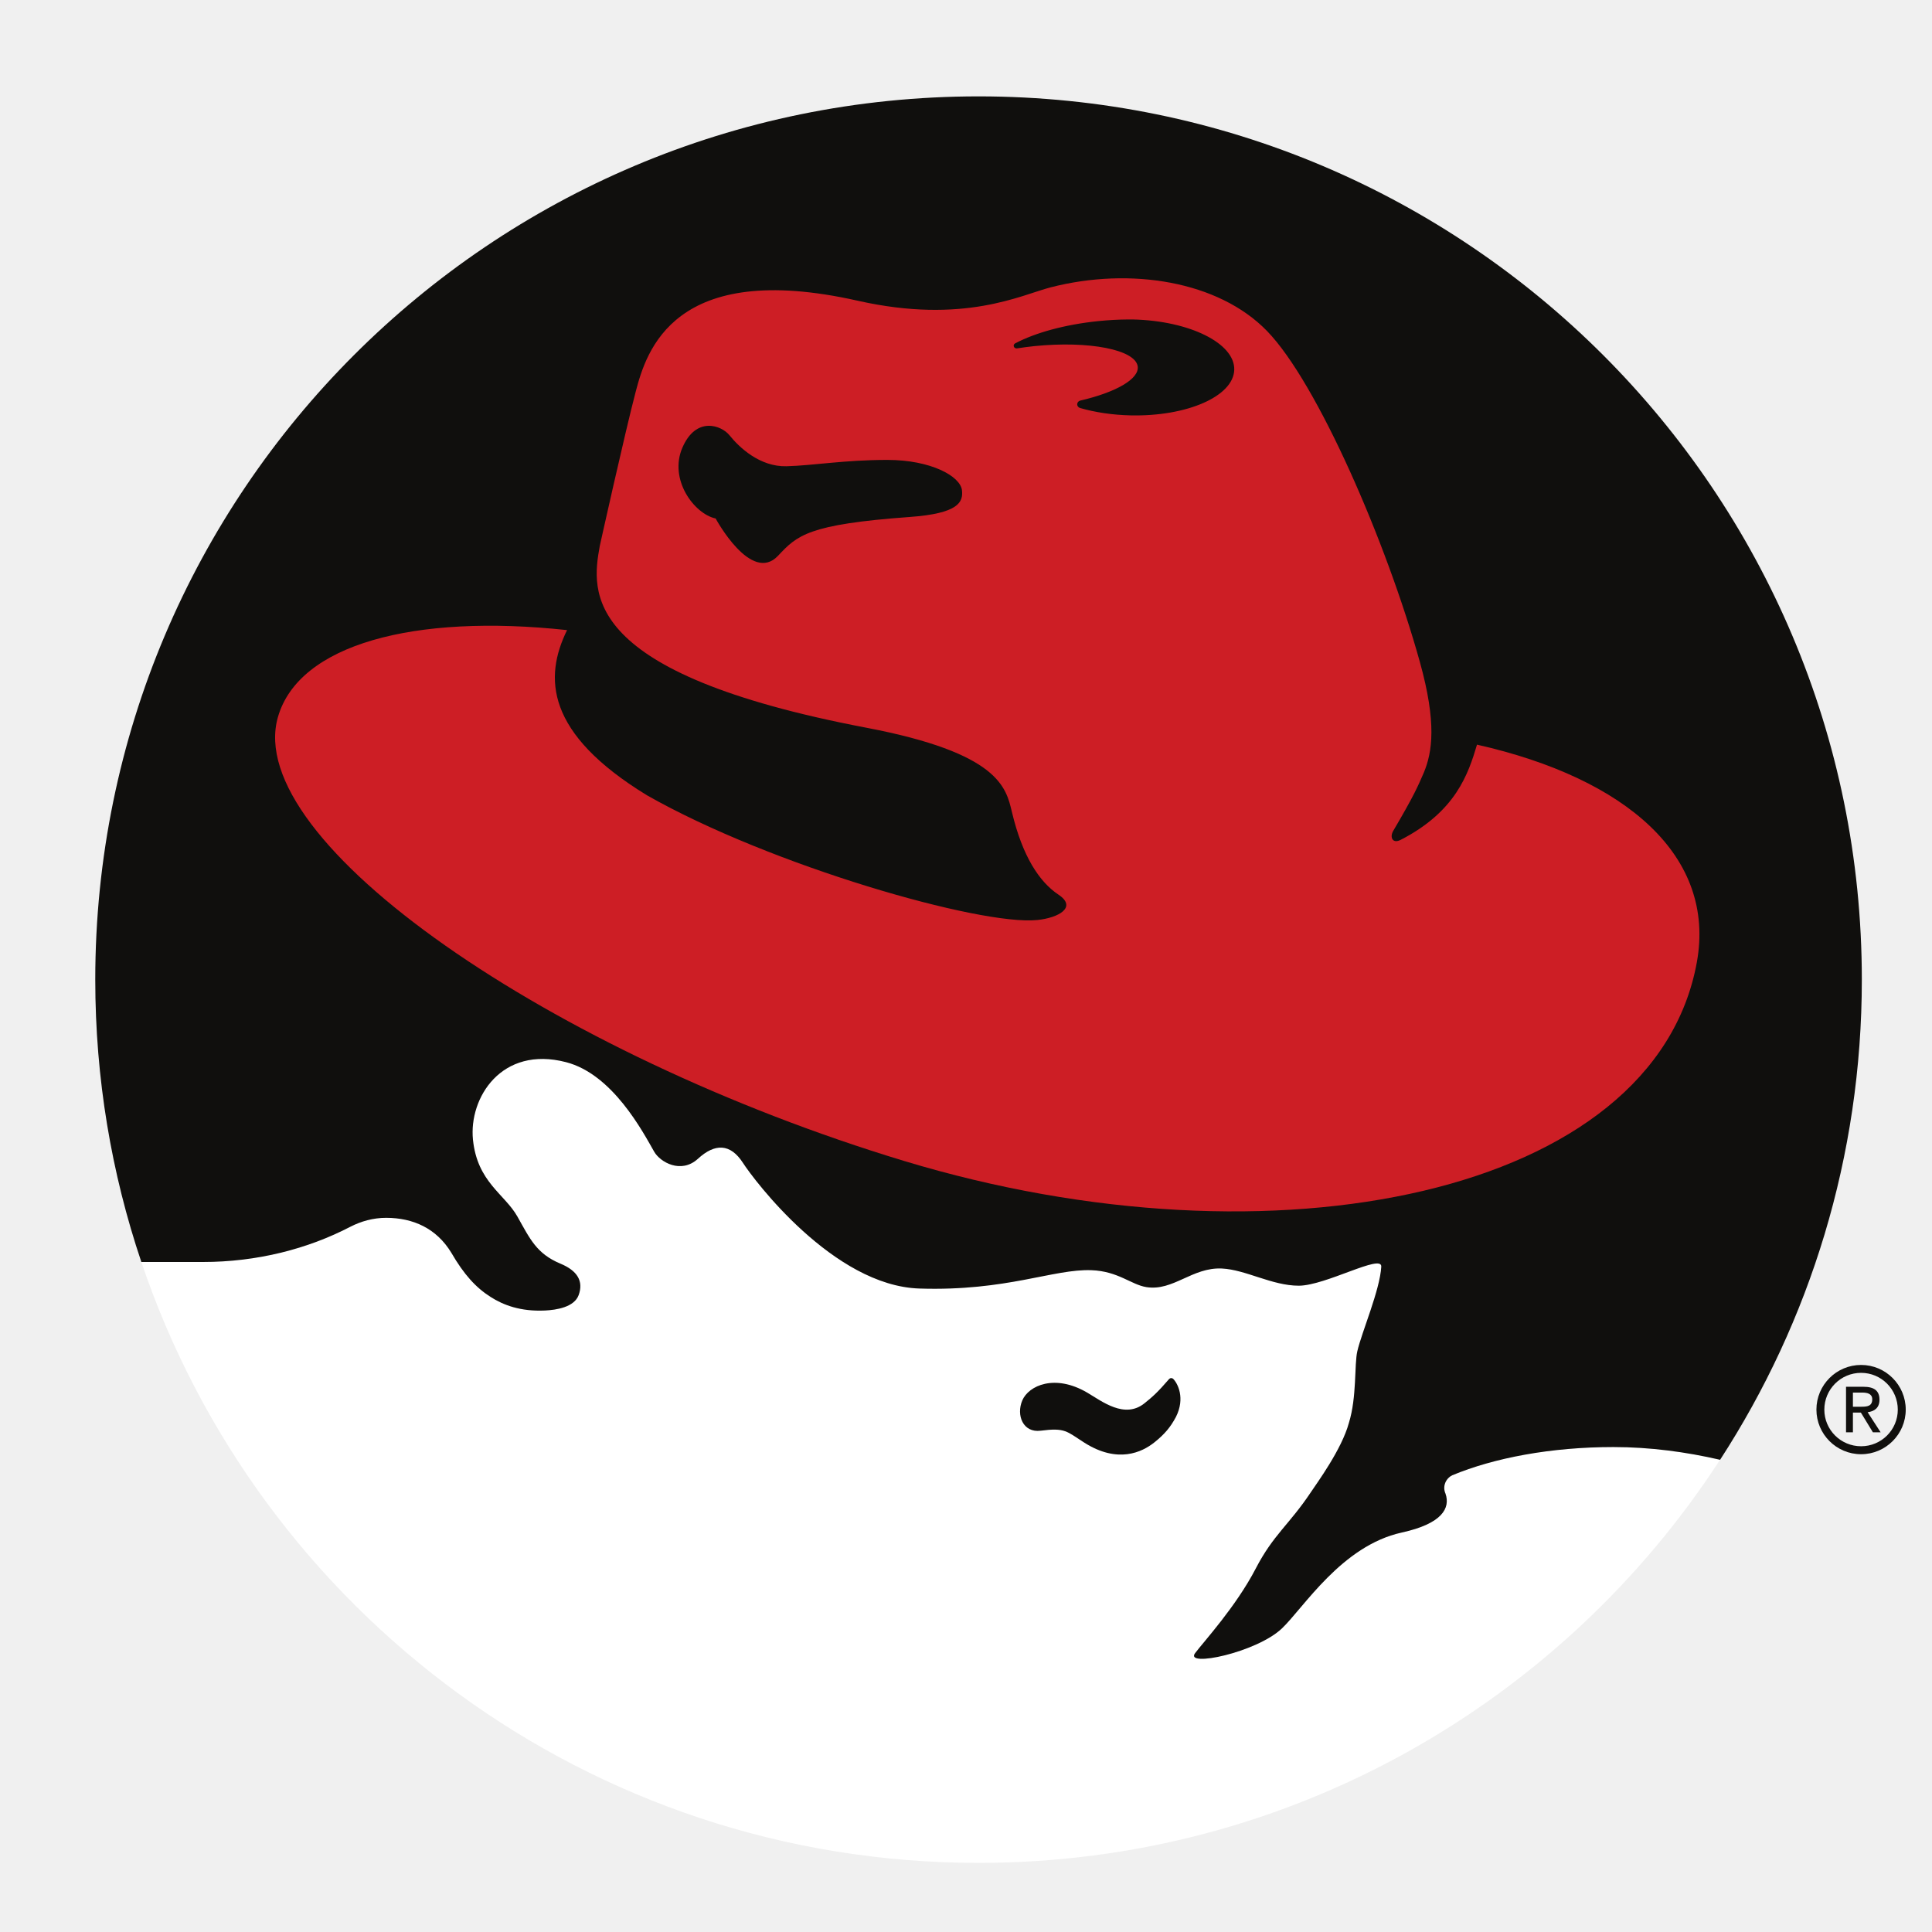
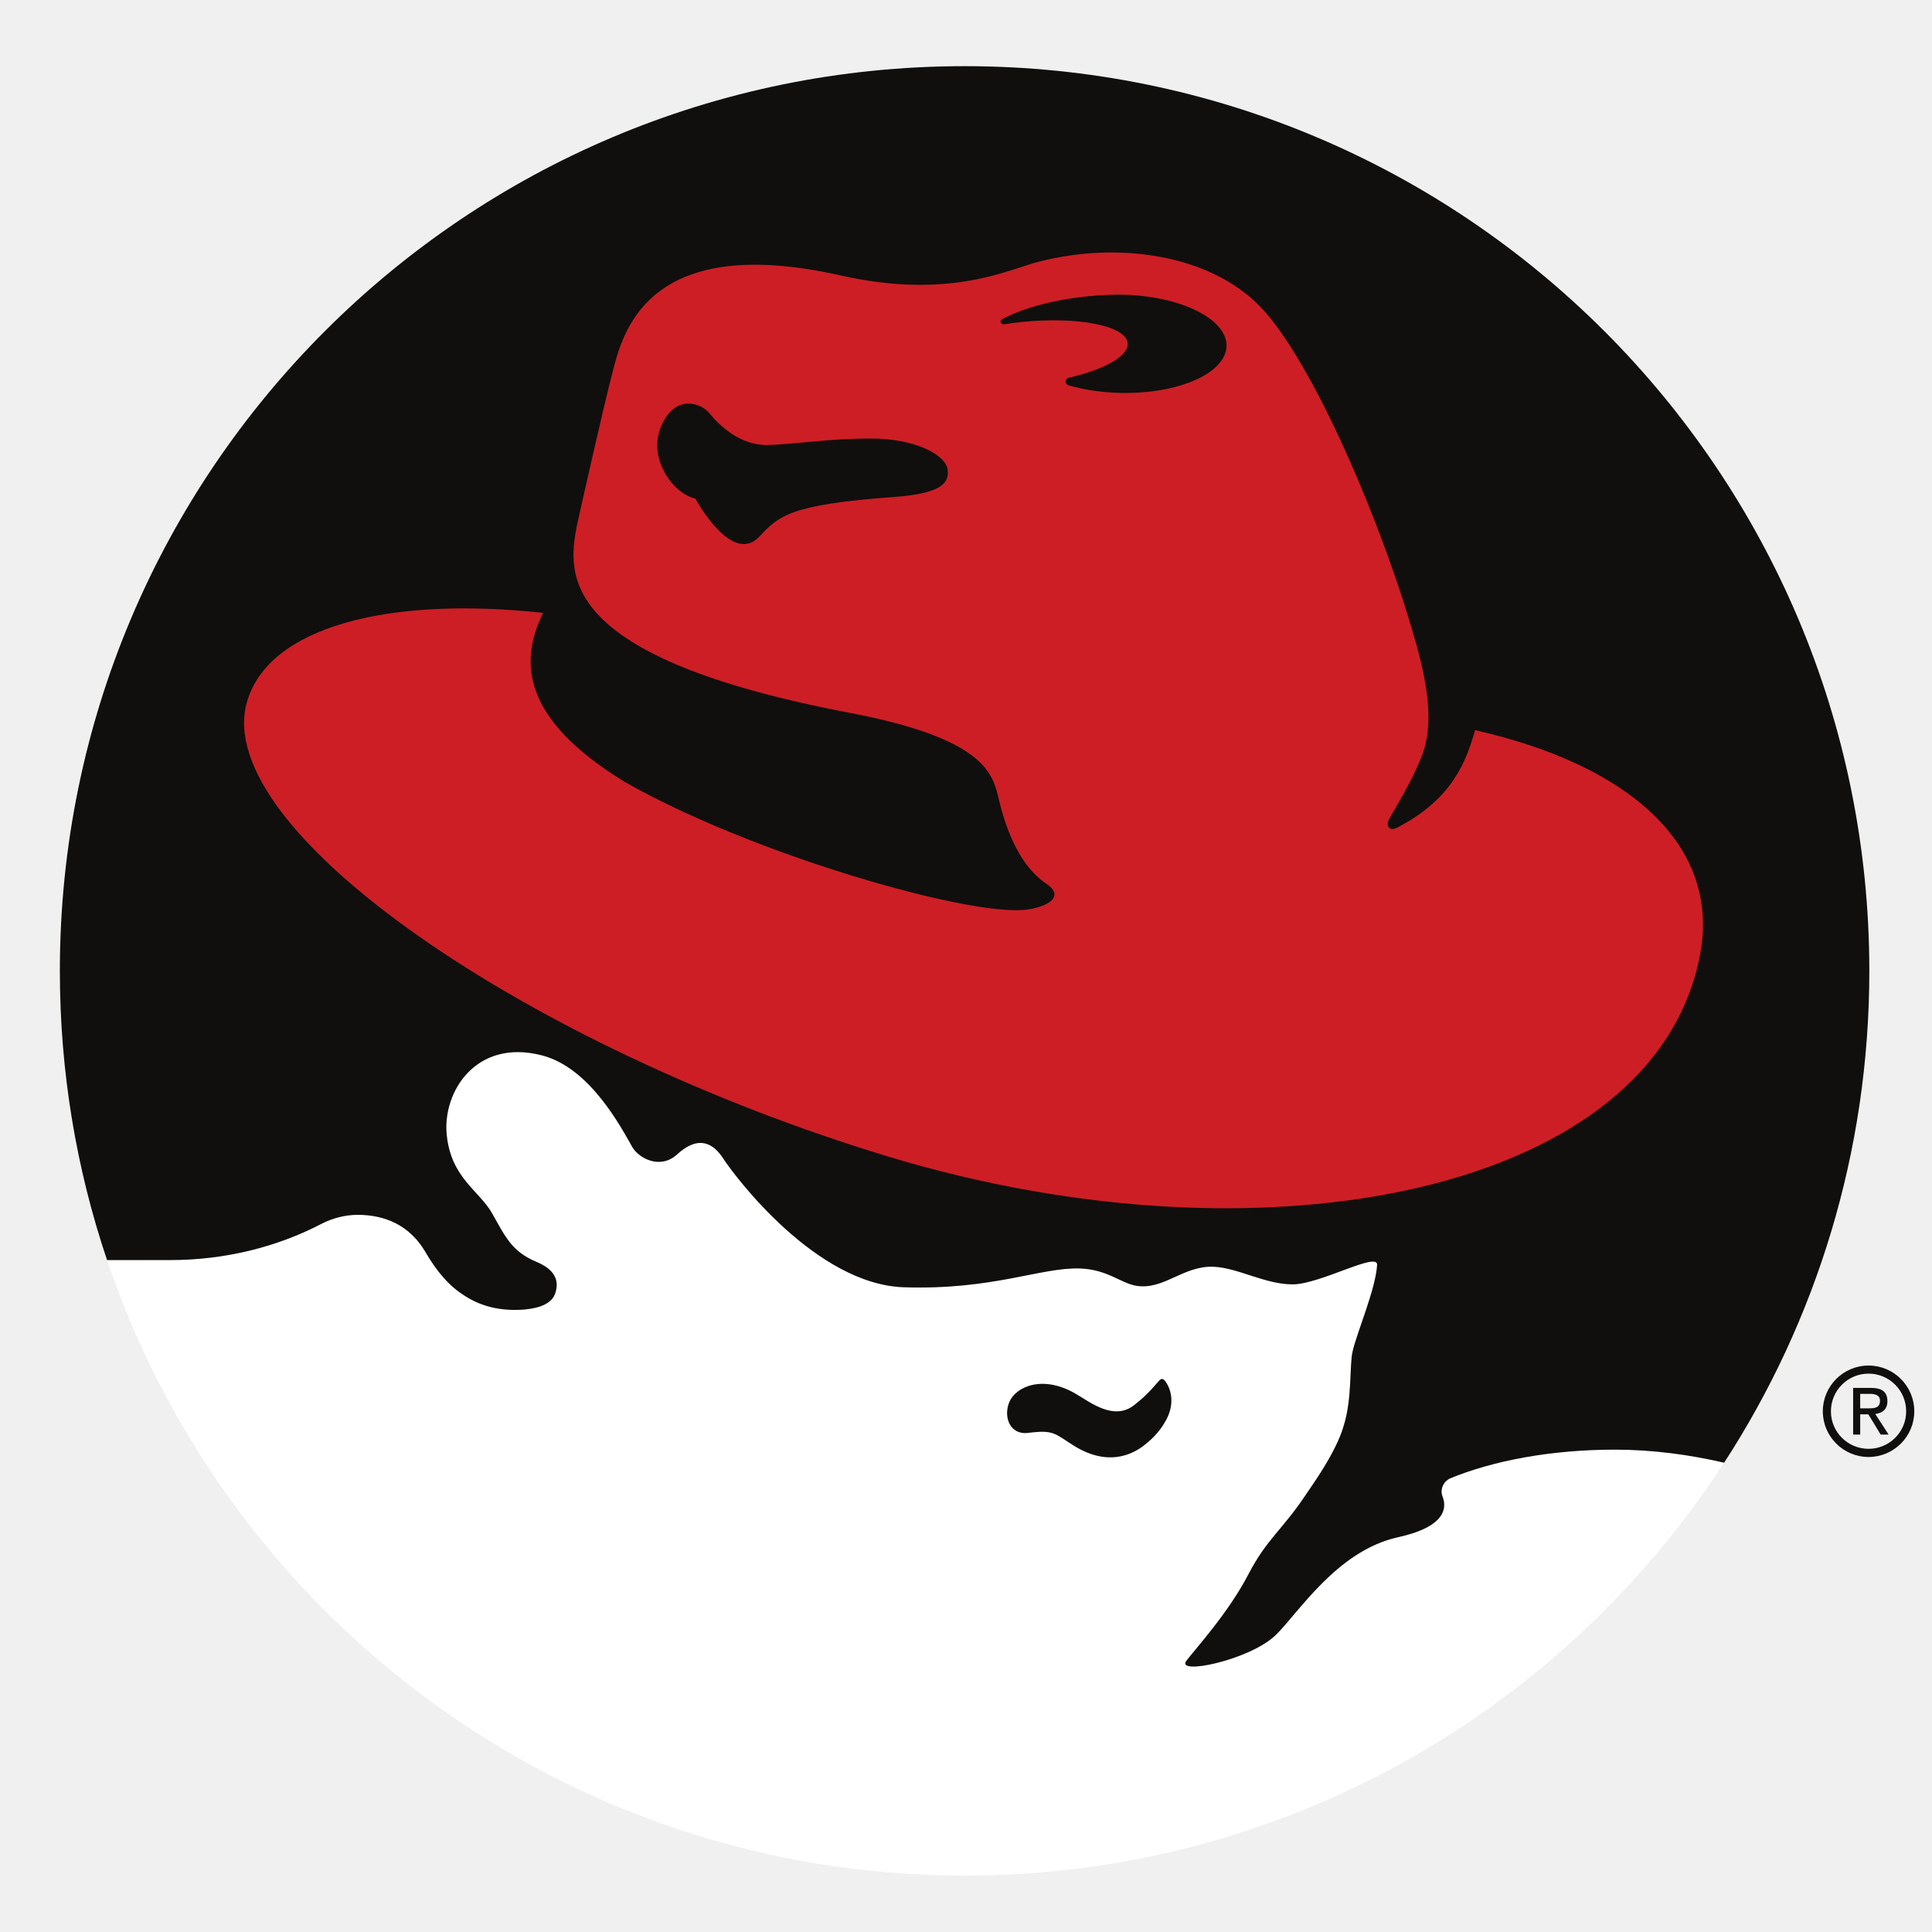
- <svg xmlns="http://www.w3.org/2000/svg" width="96" height="96" id="svg6148" version="1.1">
-   <defs id="defs6150" />
-   <g id="layer1" transform="translate(0,-956.3622)">
-     <g id="g10960" transform="matrix(0.6955919,0,0,-0.6955919,-87.08428,1274.831)">
+ <svg xmlns="http://www.w3.org/2000/svg" width="64" height="64" id="svg22006" version="1.1">
+   <defs id="defs22008" />
+   <g id="layer2" style="display:none">
+     <circle cx="32" cy="32.017" r="29.752" id="circle2892" style="display:inline;opacity:0.1;vector-effect:none;fill:none;fill-opacity:1;stroke:#000000;stroke-width:0.495;stroke-linecap:butt;stroke-linejoin:miter;stroke-miterlimit:4;stroke-dasharray:0.495, 0.495;stroke-dashoffset:0;stroke-opacity:1;marker:none;marker-start:none;marker-mid:none;marker-end:none;paint-order:normal;enable-background:new" />
+     <rect ry="3.965" rx="4.351" y="4.265" x="10.248" height="55.505" width="43.505" id="rect2894" style="display:inline;opacity:0.1;vector-effect:none;fill:none;fill-opacity:1;stroke:#000000;stroke-width:0.495;stroke-linecap:butt;stroke-linejoin:miter;stroke-miterlimit:4;stroke-dasharray:0.495, 0.495;stroke-dashoffset:0;stroke-opacity:1;marker:none;marker-start:none;marker-mid:none;marker-end:none;paint-order:normal;enable-background:new" />
+     <rect ry="3.962" rx="3.962" y="6.265" x="6.248" height="51.505" width="51.505" id="rect2896" style="display:inline;opacity:0.1;vector-effect:none;fill:none;fill-opacity:1;stroke:#000000;stroke-width:0.495;stroke-linecap:butt;stroke-linejoin:miter;stroke-miterlimit:4;stroke-dasharray:0.495, 0.495;stroke-dashoffset:0;stroke-opacity:1;marker:none;marker-start:none;marker-mid:none;marker-end:none;paint-order:normal;enable-background:new" />
+     <rect ry="4.351" rx="3.965" y="14.265" x="4.248" height="43.505" width="55.505" id="rect2898" style="display:inline;opacity:0.1;vector-effect:none;fill:none;fill-opacity:1;stroke:#000000;stroke-width:0.495;stroke-linecap:butt;stroke-linejoin:miter;stroke-miterlimit:4;stroke-dasharray:0.495, 0.495;stroke-dashoffset:0;stroke-opacity:1;marker:none;marker-start:none;marker-mid:none;marker-end:none;paint-order:normal;enable-background:new" />
+     <path id="path2900" d="M 2.6203015e-5,58.517 H 64" style="display:inline;fill:none;stroke:#62a0ea;stroke-width:1;stroke-linecap:butt;stroke-linejoin:miter;stroke-miterlimit:4;stroke-dasharray:none;stroke-opacity:1;enable-background:new" />
+   </g>
+   <g id="layer1" transform="translate(-16,-980.3622)">
+     <g id="g10960" transform="matrix(0.4749909,0,0,-0.4749909,-44.71585,1196.753)">
      <path d="m 248.069,353.563 c -2.432,0.558 -5.011,0.91 -7.621,0.91 -4.463,0 -8.524,-0.772 -11.519,-2.021 -0.33,-0.163 -0.565,-0.509 -0.565,-0.9 0,-0.145 0.036,-0.289 0.09,-0.412 0.354,-1.025 -0.227,-2.137 -3.127,-2.775 -4.298,-0.945 -7.011,-5.38 -8.563,-6.852 -1.823,-1.732 -6.973,-2.794 -6.198,-1.762 0.607,0.805 2.923,3.323 4.333,6.042 1.26,2.432 2.383,3.123 3.93,5.444 0.453,0.678 2.212,3.069 2.724,4.961 0.574,1.844 0.381,4.162 0.601,5.114 0.316,1.377 1.614,4.361 1.712,6.045 0.057,0.954 -3.979,-1.36 -5.894,-1.36 -1.914,0 -3.779,1.148 -5.49,1.23 -2.118,0.098 -3.478,-1.635 -5.394,-1.331 -1.093,0.175 -2.014,1.14 -3.926,1.21 -2.722,0.1 -6.048,-1.514 -12.294,-1.312 -6.144,0.201 -11.82,7.766 -12.594,8.97 -0.908,1.41 -2.016,1.41 -3.224,0.3 -1.211,-1.107 -2.7,-0.236 -3.124,0.508 -0.806,1.408 -2.961,5.529 -6.298,6.394 -4.615,1.196 -6.952,-2.555 -6.648,-5.54 0.308,-3.03 2.266,-3.88 3.174,-5.49 0.906,-1.612 1.37,-2.649 3.077,-3.362 1.209,-0.507 1.659,-1.251 1.3,-2.245 -0.316,-0.864 -1.575,-1.061 -2.402,-1.102 -1.758,-0.084 -2.991,0.393 -3.89,0.967 -1.046,0.669 -1.896,1.594 -2.808,3.164 -1.056,1.734 -2.719,2.49 -4.656,2.49 -0.923,0 -1.787,-0.243 -2.555,-0.639 -3.035,-1.582 -6.649,-2.516 -10.54,-2.516 l -4.388,-0.004 c 8.414,-24.955 32.01,-42.925 59.805,-42.925 22.202,0 41.725,11.465 52.971,28.801" style="fill:#ffffff;fill-opacity:1;fill-rule:nonzero;stroke:none" id="path10887" />
-       <path d="m 257.557,357.349 0,1.011 0.672,0 c 0.341,0 0.709,-0.076 0.709,-0.479 0,-0.499 -0.37,-0.532 -0.791,-0.532 l -0.59,0 z m 0,-0.418 0.569,0 0.859,-1.41 0.553,0 -0.93,1.436 c 0.483,0.058 0.847,0.311 0.847,0.891 0,0.648 -0.381,0.927 -1.149,0.927 l -1.241,0 0,-3.254 0.492,0 0,1.41" style="fill:#100f0d;fill-opacity:1;fill-rule:nonzero;stroke:none" id="path10889" />
+       <path d="m 257.557,357.349 v 1.011 h 0.672 c 0.341,0 0.709,-0.076 0.709,-0.479 0,-0.499 -0.37,-0.532 -0.791,-0.532 z m 0,-0.418 h 0.569 l 0.859,-1.41 h 0.553 l -0.93,1.436 c 0.483,0.058 0.847,0.311 0.847,0.891 0,0.648 -0.381,0.927 -1.149,0.927 h -1.241 v -3.254 h 0.492 v 1.41" style="fill:#100f0d;fill-opacity:1;fill-rule:nonzero;stroke:none" id="path10889" />
      <path d="m 258.141,359.77 c -1.451,0 -2.626,-1.176 -2.626,-2.628 0,-1.446 1.175,-2.616 2.626,-2.616 1.447,0 2.622,1.17 2.622,2.616 0,1.452 -1.175,2.628 -2.622,2.628 z m 3.189,-2.626 c 0,-1.757 -1.429,-3.187 -3.189,-3.187 -1.761,0 -3.191,1.43 -3.191,3.187 0,1.761 1.43,3.19 3.191,3.19 1.76,0 3.189,-1.43 3.189,-3.19" style="fill:#100f0d;fill-opacity:1;fill-rule:nonzero;stroke:none" id="path10891" />
-       <path d="m 248.069,353.559 c -2.432,0.562 -5.011,0.91 -7.621,0.91 -4.463,0 -8.524,-0.774 -11.519,-2.018 -0.33,-0.166 -0.565,-0.51 -0.565,-0.903 0,-0.142 0.036,-0.29 0.09,-0.409 0.354,-1.027 -0.227,-2.141 -3.127,-2.777 -4.298,-0.945 -7.011,-5.378 -8.563,-6.853 -1.823,-1.729 -6.973,-2.795 -6.198,-1.763 0.607,0.807 2.923,3.325 4.333,6.045 1.26,2.429 2.383,3.122 3.93,5.441 0.453,0.682 2.212,3.072 2.724,4.962 0.574,1.847 0.381,4.161 0.601,5.116 0.316,1.374 1.614,4.359 1.712,6.043 0.057,0.952 -3.979,-1.357 -5.894,-1.357 -1.914,0 -3.779,1.143 -5.49,1.227 -2.118,0.102 -3.478,-1.632 -5.394,-1.329 -1.093,0.175 -2.014,1.137 -3.926,1.209 -2.722,0.101 -6.048,-1.512 -12.294,-1.31 -6.144,0.197 -11.82,7.763 -12.594,8.966 -0.908,1.413 -2.016,1.413 -3.224,0.302 -1.211,-1.104 -2.7,-0.235 -3.124,0.507 -0.806,1.41 -2.961,5.533 -6.298,6.396 -4.615,1.198 -6.952,-2.555 -6.648,-5.539 0.308,-3.029 2.266,-3.879 3.174,-5.489 0.906,-1.612 1.37,-2.655 3.077,-3.368 1.209,-0.501 1.659,-1.249 1.3,-2.242 -0.316,-0.864 -1.575,-1.062 -2.402,-1.103 -1.758,-0.083 -2.991,0.394 -3.89,0.97 -1.046,0.664 -1.896,1.59 -2.808,3.162 -1.056,1.734 -2.719,2.489 -4.656,2.489 -0.923,0 -1.787,-0.245 -2.555,-0.639 -3.035,-1.579 -6.649,-2.516 -10.54,-2.516 l -4.388,0 C 133.157,374.019 132,380.803 132,387.857 c 0,34.849 28.25,63.097 63.098,63.097 34.849,0 63.096,-28.248 63.096,-63.097 0,-12.646 -3.719,-24.421 -10.125,-34.298" style="fill:#100f0d;fill-opacity:1;fill-rule:nonzero;stroke:none" id="path10893" />
+       <path d="m 248.069,353.559 c -2.432,0.562 -5.011,0.91 -7.621,0.91 -4.463,0 -8.524,-0.774 -11.519,-2.018 -0.33,-0.166 -0.565,-0.51 -0.565,-0.903 0,-0.142 0.036,-0.29 0.09,-0.409 0.354,-1.027 -0.227,-2.141 -3.127,-2.777 -4.298,-0.945 -7.011,-5.378 -8.563,-6.853 -1.823,-1.729 -6.973,-2.795 -6.198,-1.763 0.607,0.807 2.923,3.325 4.333,6.045 1.26,2.429 2.383,3.122 3.93,5.441 0.453,0.682 2.212,3.072 2.724,4.962 0.574,1.847 0.381,4.161 0.601,5.116 0.316,1.374 1.614,4.359 1.712,6.043 0.057,0.952 -3.979,-1.357 -5.894,-1.357 -1.914,0 -3.779,1.143 -5.49,1.227 -2.118,0.102 -3.478,-1.632 -5.394,-1.329 -1.093,0.175 -2.014,1.137 -3.926,1.209 -2.722,0.101 -6.048,-1.512 -12.294,-1.31 -6.144,0.197 -11.82,7.763 -12.594,8.966 -0.908,1.413 -2.016,1.413 -3.224,0.302 -1.211,-1.104 -2.7,-0.235 -3.124,0.507 -0.806,1.41 -2.961,5.533 -6.298,6.396 -4.615,1.198 -6.952,-2.555 -6.648,-5.539 0.308,-3.029 2.266,-3.879 3.174,-5.489 0.906,-1.612 1.37,-2.655 3.077,-3.368 1.209,-0.501 1.659,-1.249 1.3,-2.242 -0.316,-0.864 -1.575,-1.062 -2.402,-1.103 -1.758,-0.083 -2.991,0.394 -3.89,0.97 -1.046,0.664 -1.896,1.59 -2.808,3.162 -1.056,1.734 -2.719,2.489 -4.656,2.489 -0.923,0 -1.787,-0.245 -2.555,-0.639 -3.035,-1.579 -6.649,-2.516 -10.54,-2.516 h -4.388 C 133.157,374.019 132,380.803 132,387.857 c 0,34.849 28.25,63.097 63.098,63.097 34.849,0 63.096,-28.248 63.096,-63.097 0,-12.646 -3.719,-24.421 -10.125,-34.298" style="fill:#100f0d;fill-opacity:1;fill-rule:nonzero;stroke:none" id="path10893" />
      <path d="m 208.995,359.346 c 0.324,-0.315 0.884,-1.383 0.199,-2.732 -0.383,-0.717 -0.796,-1.22 -1.534,-1.809 -0.887,-0.713 -2.623,-1.533 -5.002,-0.025 -1.278,0.812 -1.357,1.085 -3.123,0.857 -1.262,-0.166 -1.764,1.107 -1.311,2.168 0.454,1.055 2.319,1.911 4.636,0.552 1.043,-0.611 2.668,-1.907 4.092,-0.76 0.589,0.473 0.943,0.787 1.761,1.736 0.038,0.038 0.09,0.062 0.148,0.062 0.051,0 0.099,-0.019 0.134,-0.048" style="fill:#100f0d;fill-opacity:1;fill-rule:nonzero;stroke:none" id="path10911" />
      <path d="m 230.704,404.645 c -0.625,-2.096 -1.51,-4.777 -5.456,-6.802 -0.575,-0.295 -0.794,0.188 -0.529,0.641 1.491,2.536 1.756,3.17 2.189,4.17 0.607,1.463 0.924,3.544 -0.282,7.883 -2.373,8.539 -7.324,19.954 -10.922,23.657 -3.472,3.574 -9.764,4.579 -15.451,3.12 -2.095,-0.537 -6.193,-2.668 -13.791,-0.957 -13.152,2.962 -15.101,-3.623 -15.854,-6.49 -0.757,-2.871 -2.568,-11.024 -2.568,-11.024 -0.605,-3.322 -1.395,-9.096 19.026,-12.986 9.514,-1.811 9.997,-4.269 10.418,-6.038 0.756,-3.169 1.962,-4.983 3.322,-5.889 1.359,-0.908 0,-1.658 -1.508,-1.812 -4.052,-0.421 -19.026,3.874 -27.885,8.908 -7.249,4.429 -7.37,8.418 -5.71,11.801 -10.948,1.184 -19.166,-1.026 -20.654,-6.209 -2.557,-8.895 19.555,-24.089 44.735,-31.714 26.425,-8 53.603,-2.414 56.624,14.195 1.37,7.546 -4.985,13.128 -15.704,15.546 z m -32.86,28.307 c -0.011,0 -0.022,-0.002 -0.033,-0.002 -0.113,0 -0.204,0.087 -0.204,0.191 0,0.077 0.047,0.142 0.115,0.174 1.413,0.745 3.521,1.34 5.934,1.586 0.724,0.074 1.432,0.112 2.113,0.117 0.119,0 0.239,0 0.36,-10e-4 4.044,-0.092 7.281,-1.7 7.234,-3.589 -0.048,-1.893 -3.364,-3.352 -7.409,-3.262 -1.309,0.031 -2.538,0.22 -3.596,0.525 -0.124,0.033 -0.215,0.139 -0.215,0.265 0,0.126 0.091,0.235 0.218,0.267 2.523,0.584 4.226,1.537 4.106,2.439 -0.159,1.195 -3.459,1.845 -7.372,1.453 -0.428,-0.045 -0.846,-0.099 -1.25,-0.163 z m -7.657,-12.043 c -7.288,-0.528 -8.044,-1.315 -9.41,-2.768 -1.925,-2.05 -4.461,2.66 -4.461,2.66 -1.521,0.32 -3.366,2.775 -2.372,5.065 0.981,2.265 2.792,1.586 3.359,0.881 0.69,-0.859 2.164,-2.265 4.077,-2.214 1.913,0.05 4.12,0.452 7.198,0.452 3.119,0 5.217,-1.165 5.334,-2.165 0.101,-0.854 -0.253,-1.659 -3.726,-1.911" style="fill:#cd1e25;fill-opacity:1;fill-rule:nonzero;stroke:none" id="path10913" />
    </g>
  </g>
</svg>
